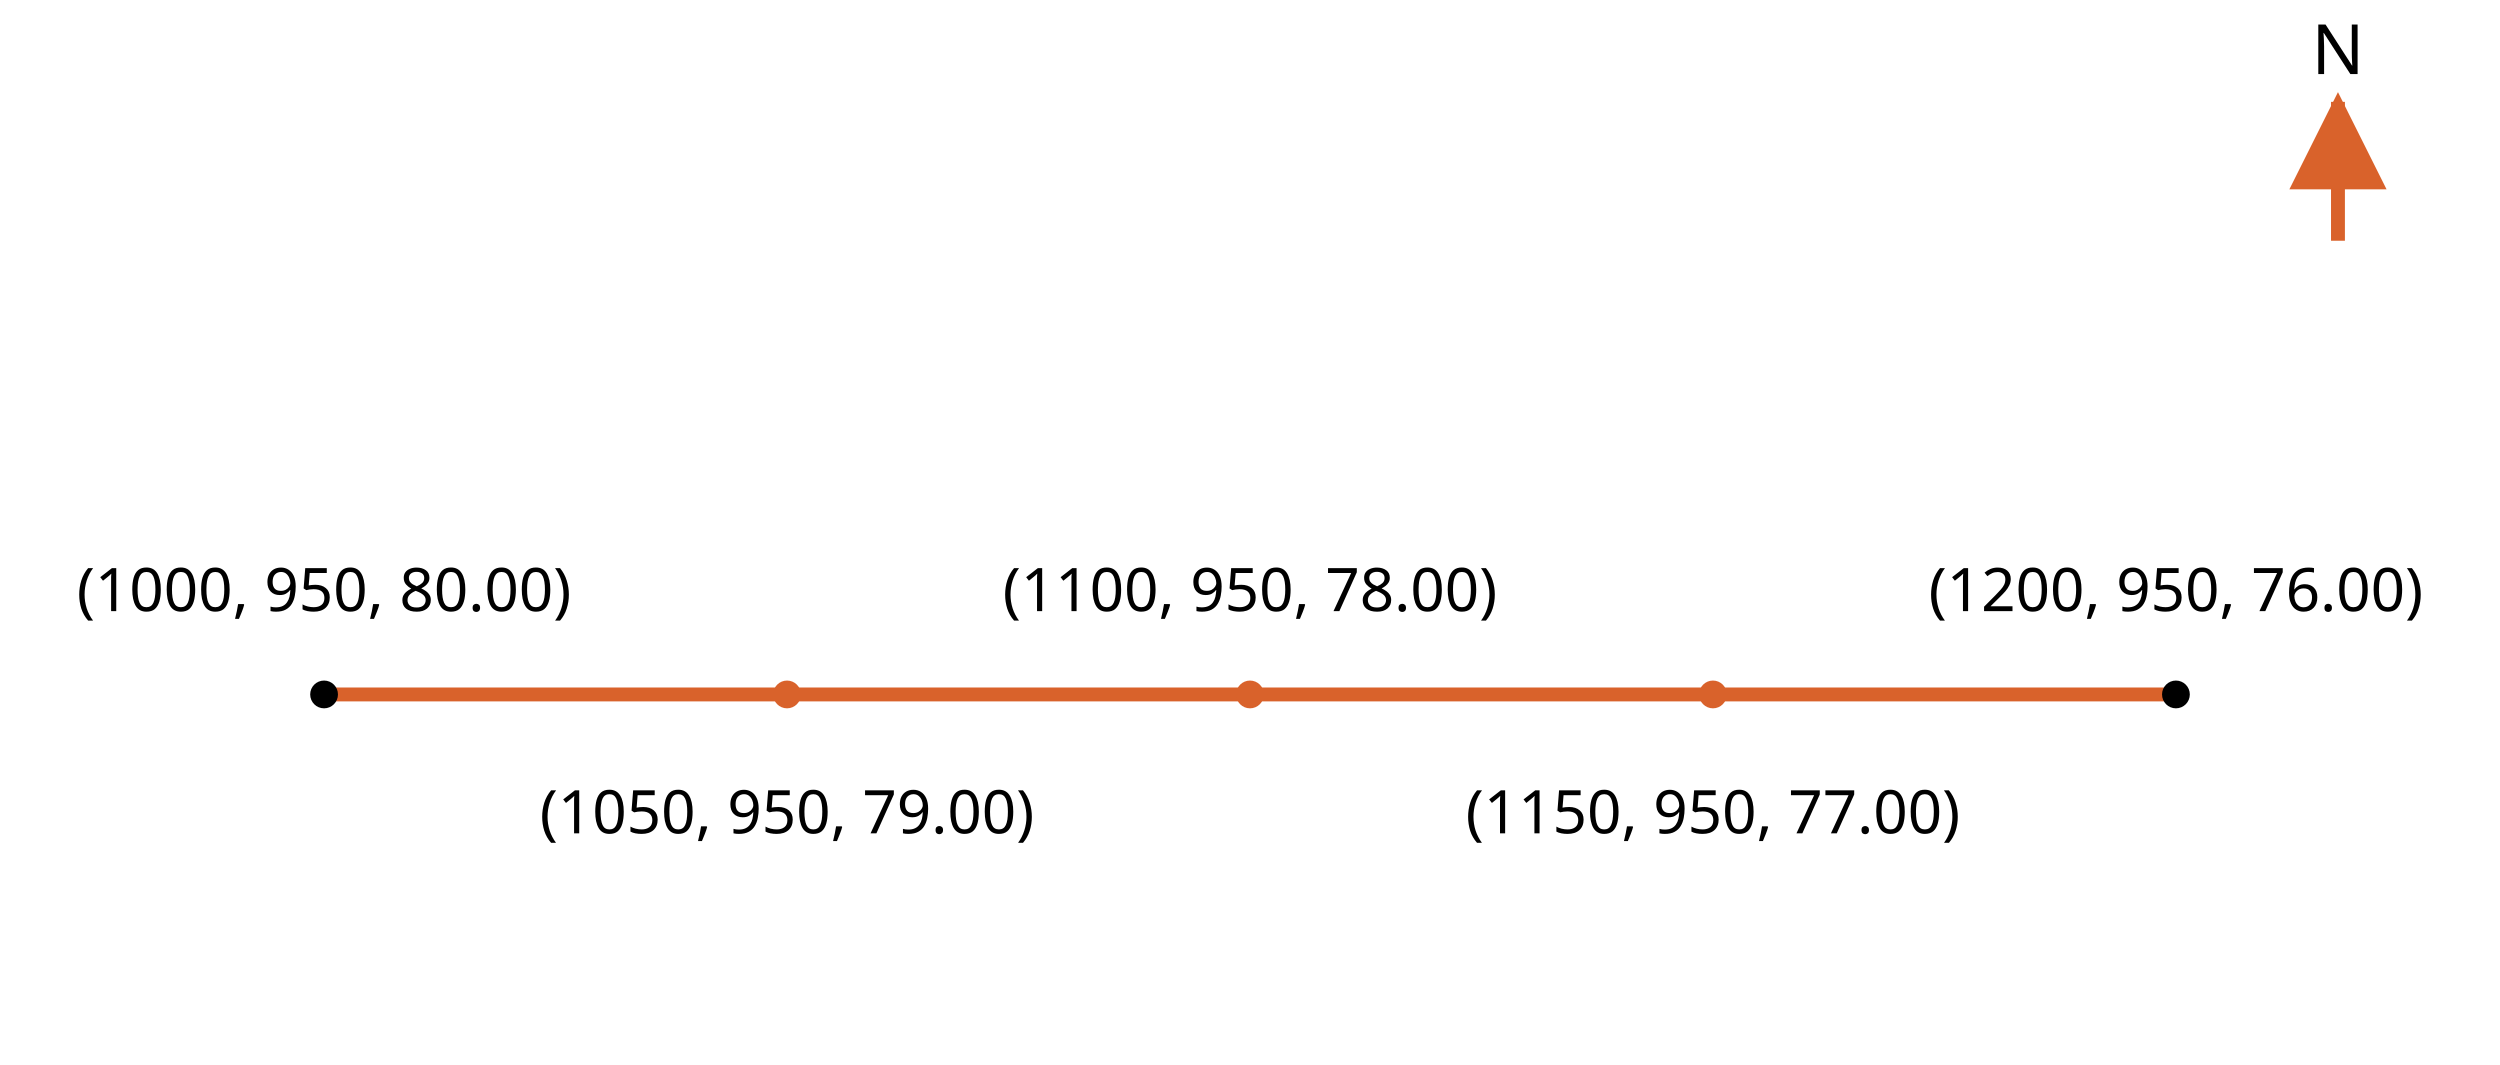
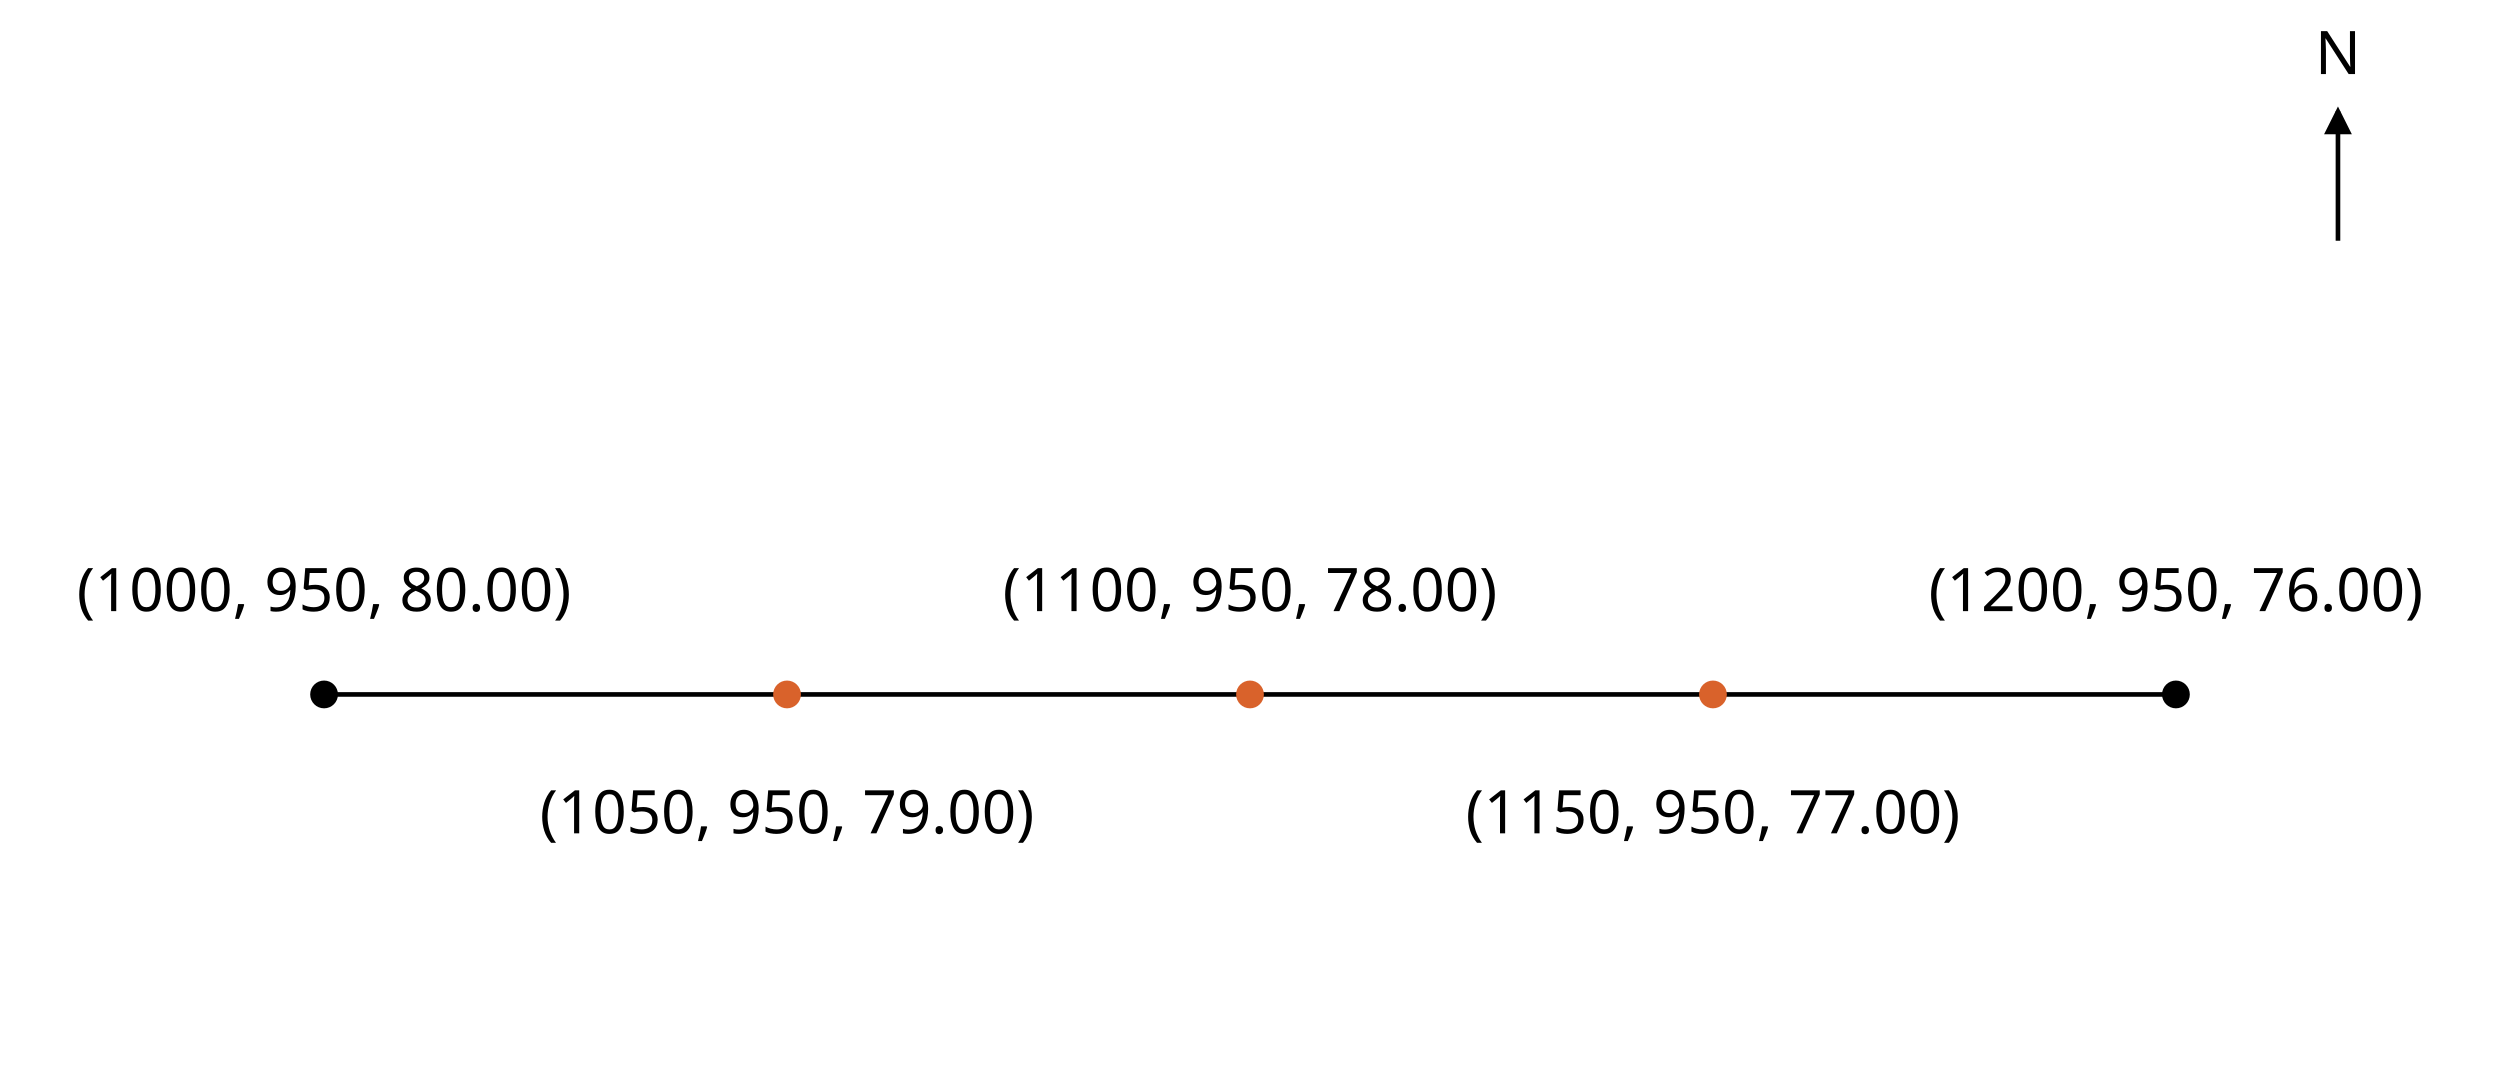
<svg xmlns="http://www.w3.org/2000/svg" viewBox="0 0 540 230" width="540" height="230" role="img" aria-label="Geology workspace, plan view, Fill Segment at Spacing 60 cuts the string from (1000, 950, 80.00) to (1200, 950, 76.00) into four parts with new vertices at X 1050, 1100 and 1150.">
-   <defs>
-     <marker id="head" viewBox="0 0 10 10" refX="9" refY="5" markerWidth="7" markerHeight="7" orient="auto-start-reverse">
-       <path d="M0 0 L10 5 L0 10 z" fill="#d9622b" />
-     </marker>
-   </defs>
-   <polyline points="70,150 470,150" fill="none" stroke="#d9622b" stroke-width="3" />
+   <polyline points="70,150 470,150" fill="none" stroke="#000" stroke-width="1" />
  <g fill="#000">
    <circle cx="70" cy="150" r="3" />
    <circle cx="470" cy="150" r="3" />
  </g>
  <g fill="#d9622b">
    <circle cx="170" cy="150" r="3" />
    <circle cx="270" cy="150" r="3" />
    <circle cx="370" cy="150" r="3" />
  </g>
-   <line x1="505" y1="52" x2="505" y2="22" stroke="#d9622b" stroke-width="3" marker-end="url(#head)" />
-   <text x="505" y="16" font-family="sans-serif" font-size="15" fill="#000" text-anchor="middle">N</text>
+   <line x1="505" y1="52" x2="505" y2="24" stroke="#000" stroke-width="1" />
+   <path d="M505 23 l-3 6 l6 0 z" fill="#000" />
+   <text x="505" y="16" font-family="sans-serif" font-size="13" fill="#000" text-anchor="middle">N</text>
  <g font-family="sans-serif" font-size="13" fill="#000" text-anchor="middle">
    <text x="70" y="132">(1000, 950, 80.00)</text>
    <text x="470" y="132">(1200, 950, 76.00)</text>
    <text x="170" y="180">(1050, 950, 79.00)</text>
    <text x="270" y="132">(1100, 950, 78.00)</text>
    <text x="370" y="180">(1150, 950, 77.00)</text>
  </g>
</svg>
